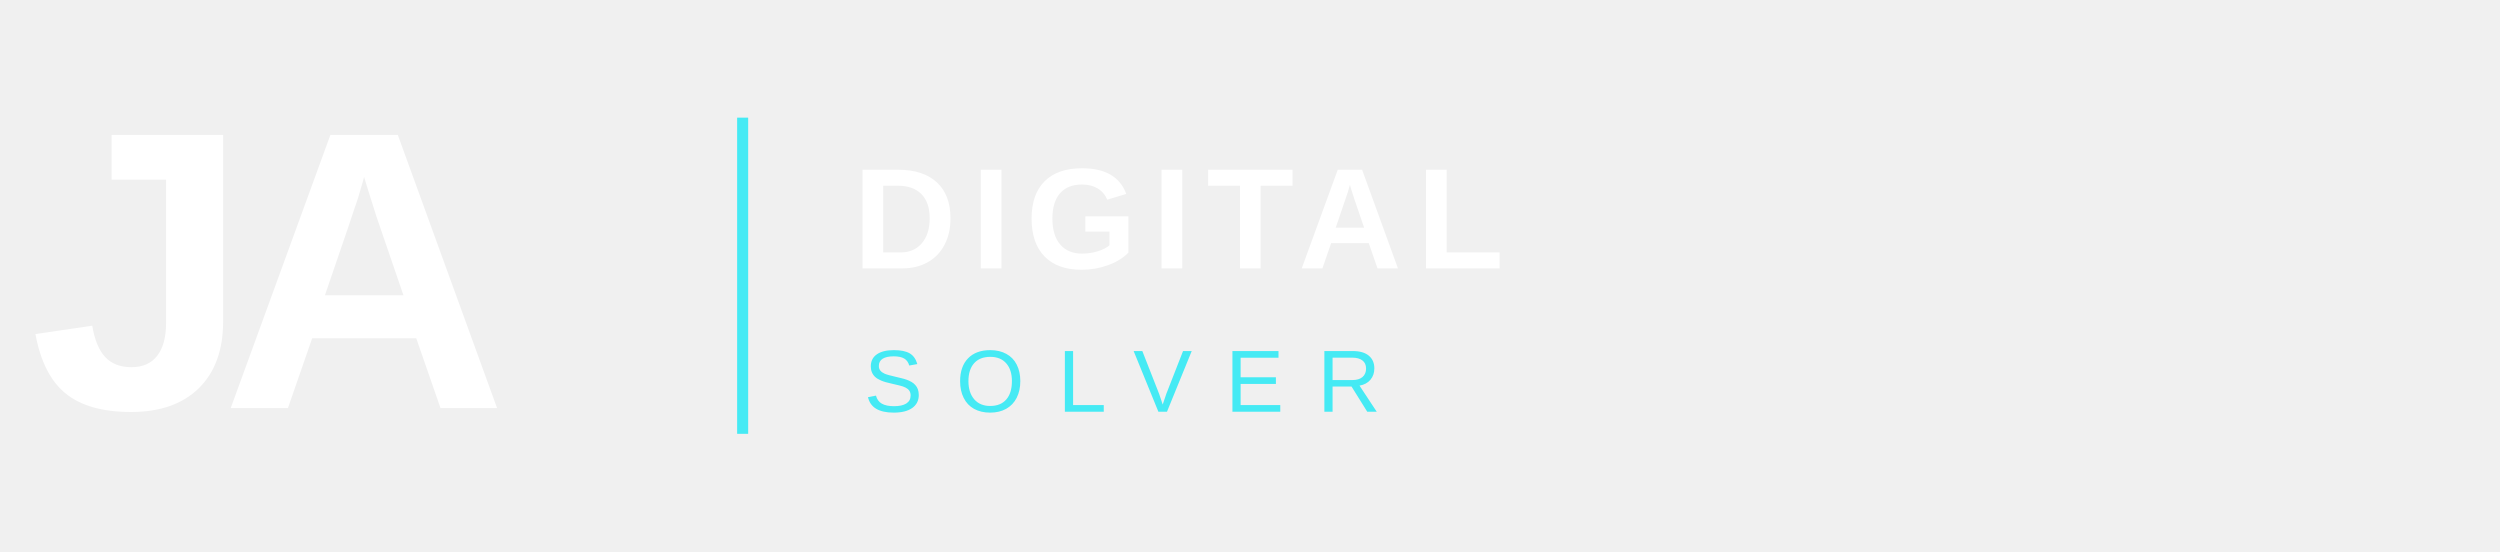
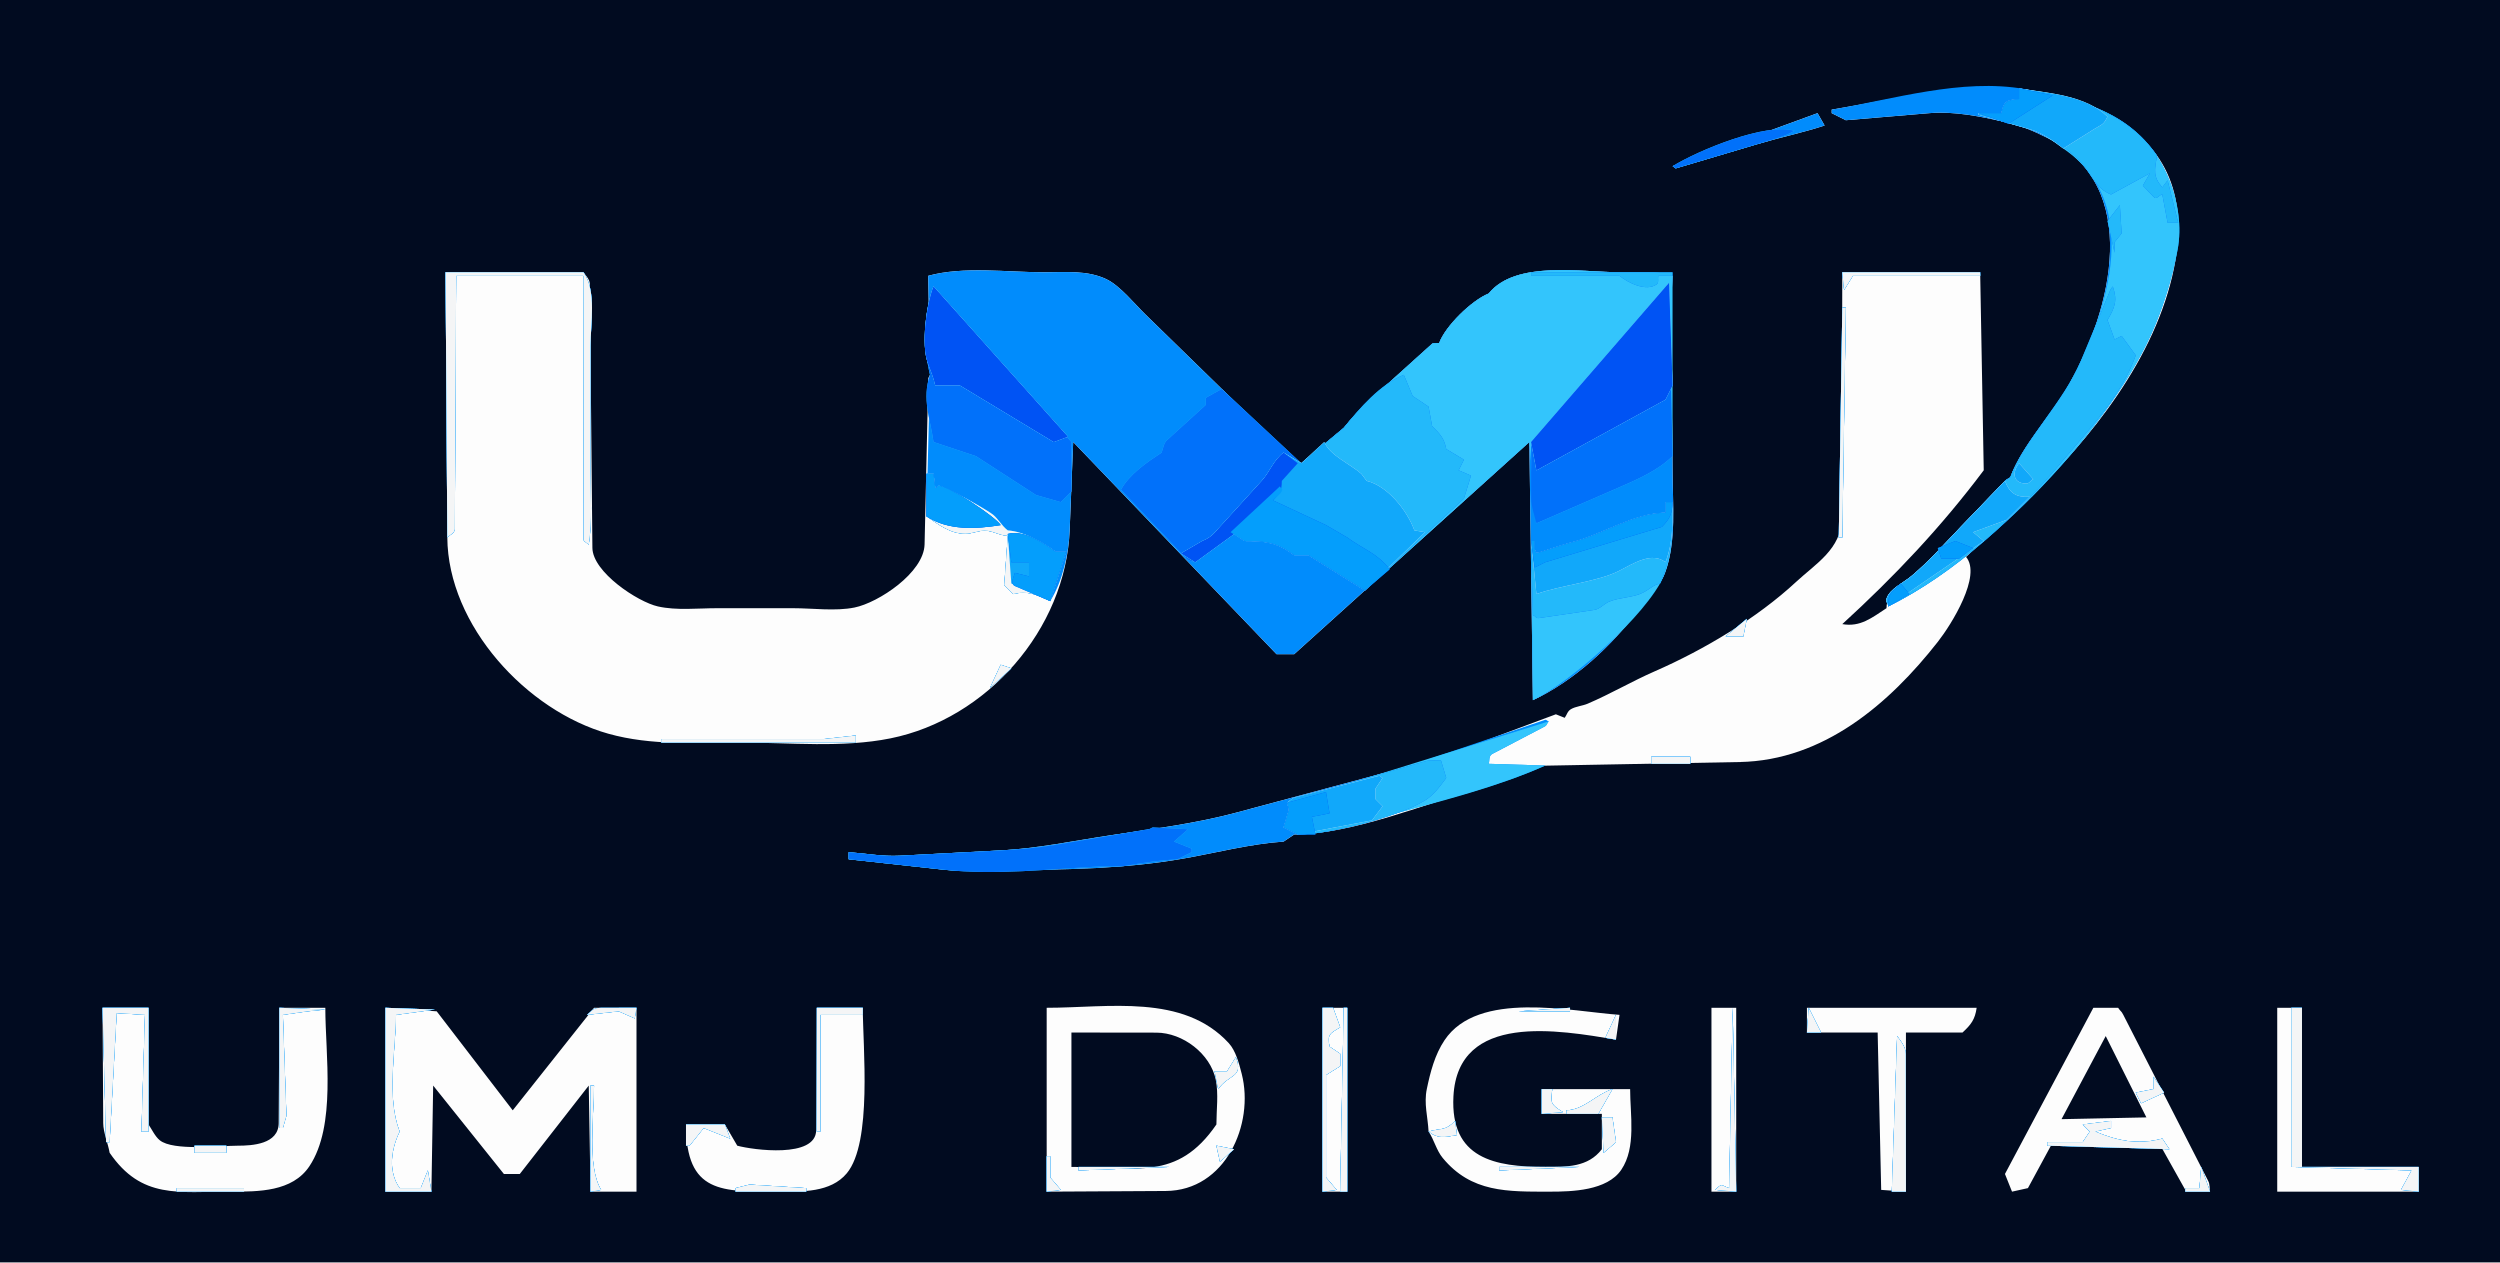
- <svg xmlns="http://www.w3.org/2000/svg" viewBox="0 0 680 150" role="img" aria-labelledby="title description">
-   <text x="8" y="111" font-size="108" font-weight="750" font-family="Segoe UI, Arial, sans-serif" fill="#FFFFFF" letter-spacing="-8">JA</text>
-   <path d="M202 32V118" stroke="#45EAF4" stroke-width="3" />
-   <text x="232" y="73" font-size="39" font-weight="650" font-family="Segoe UI, Arial, sans-serif" fill="#FFFFFF" letter-spacing="4">DIGITAL</text>
-   <text x="235" y="112" font-size="24" font-weight="500" font-family="Segoe UI, Arial, sans-serif" fill="#45EAF4" letter-spacing="9">SOLVER</text>
+ <svg xmlns="http://www.w3.org/2000/svg" version="1.1" width="707" height="357" viewBox="0 0 707 357">
+   <path fill="#010b20" d="M707 0L707 357L0 357L0 0L707 0Z" />
+   <path fill="#fdfdfd" d="M556 157.5C560.48 162.75 551.92 176.54 548 181.53C534.3 198.99 515.73 215.05 491.98 215.5L437.06 216.53C433.96 216.59 423.81 221.42 419.94 222.5C403.47 227.11 382.95 235.87 366 236L363 238C353.62 238.63 343.9 241.18 334.62 242.81C318.33 245.68 301.54 246 285 246C279.13 246 272.89 246.61 267.06 245.97L240 243L240 241C244.87 241.34 249.48 242.26 254.44 242L282.98 240.5C293.5 239.95 303.84 237.74 314.25 236.19C325.93 234.45 338.2 232.88 349.62 229.81L393 218.16C401.71 215.82 410.54 213 419 209.84L440 202L442.5 203C443.12 202.14 443.26 201.15 444.25 200.56C445.62 199.75 447.51 199.64 449 199C455.44 196.25 461.55 192.65 467.97 189.84C481.84 183.78 496.89 174.83 508 164.5C513.38 159.5 520.79 155.21 520.81 146.64L521 77L560 77.5L561 133C548.96 149.05 535.82 162.95 521 176.5C526.14 177.4 529.39 174.67 533.5 172C533.61 167.26 537.05 165.85 540.47 163C545.49 158.82 549.99 153.69 554.5 149L567 136C567.42 135.57 568 135.33 568.5 135C571.9 125.74 580.07 117.6 585 108.97C597.14 87.72 606.07 52.64 579 39C575.08 37.02 571.34 35.46 567.03 34.5C560.12 32.96 552.75 31.4 545.62 32L522 34L518 32L518 31C541.85 27.02 558.64 21.79 583.81 27.19C588.4 28.17 592.13 30.36 596.19 32.47C613.46 41.45 618.71 56.43 614.81 75.81C609.74 101.02 591.32 124.26 573 141.5L556 157.5ZM516 35.5C509.69 37.56 503.17 38.92 496.81 40.81L474 47.59C473.63 47.7 473.38 47.06 473 47L514 32L516 35.5ZM263 106L262.5 78C272.46 75.26 284.85 77 295.27 77C301.11 77 307.54 76.35 312.97 79C316.81 80.87 320.94 86.02 324 89L364 128C365.14 129.11 366.72 130.04 368 131L380 121C382.29 118.18 384.8 115.44 387.5 113L405.03 97.19C405.27 96.97 406.75 97.05 407 97C408.74 92.24 416.13 84.97 421 83C428.64 73.56 447.23 77 458.33 77C463.29 77 468.28 76.53 473 78C472.02 95.82 473 114.83 473 133C473 142.41 474.19 153 470.84 162C469.34 166.04 465.93 168.77 463.5 172.19C456.2 182.46 444.89 192.73 433.5 198L432.5 125L366 185L361 185L303.5 125L302.5 149.98C301.38 178.01 279.06 203.33 251.81 208.81C238.23 211.55 223.41 210 209.58 210C196.94 210 184.33 210.94 172.06 207.5C148.99 201.04 126.67 176.9 126.5 152L126 77L165 77C165.71 78.02 166.8 79 166.81 80.38L167.53 154.94C167.6 161.78 180.32 170.21 186.06 171.5C191.36 172.69 197.3 172 202.71 172C206.64 172 210.57 172 214.5 172C217.77 172 221.05 172 224.32 172C229.83 172 236.23 172.9 241.64 171.81C248.4 170.45 261.29 161.95 261.47 153.94L262.53 107.06C262.54 106.67 262.91 106.38 263 106ZM42 285L42 318C42.97 319.42 43.84 321.38 45.19 322.47C49.01 325.56 62.18 324 67.23 324C71.31 324 78.78 323.6 78.81 317.62L79 285L92 285C92 298.24 95.15 318.34 87.5 329.81C82.67 337.06 73.03 337 65.33 337C50.38 337 40.04 339.18 31 326C30.56 323.38 29.2 320.26 29.19 317.62L29 285L42 285ZM123.5 286L145 314L168 285L180 285L180 337L167 337L166.5 307L147 332L142.5 332L122.5 307L122 337L109 337L109 285L123.5 286ZM244 285C244 296.17 246.74 323.09 239.47 331.81C234.89 337.31 226.73 337 220.38 337C204.05 337 194 337.57 194 318L205 318L208.5 324C212.9 325.2 230.77 327.65 230.81 319.62L231 285L244 285ZM296 337L296 285C313.42 285 334.58 280.94 347.5 295C349.5 297.18 350.44 300.88 351.16 303.69C354.79 317.9 346.58 336.72 329.65 336.81L296 337ZM381 285L381 337L374 337L374 285L381 285ZM458 287L457 294C440.95 291.35 412.27 286.12 411.03 310.06C410.12 327.68 422.73 330 437 330C443.07 330 449.06 330.14 453 325L453 315L436 315L436 308L461 308C461 315.24 462.78 324.49 458.5 330.81C454.48 336.75 444.53 337 438.33 337C426.29 337 416.11 337.3 408 327.47C406.2 325.29 405.58 322.36 404 320C403.79 315.86 402.64 312.11 403.5 307.98C404.49 303.21 405.76 298.29 408.5 294.19C418 279.94 444.36 286.05 458 287ZM491 285L491 337L484 337L484 285L491 285ZM559 285C558.53 288.35 557.39 289.78 555 292L539 292L539 337L532 336.5L531 292L511 292L511 285L559 285ZM625 337L618 336.5L611 324L580 324L573.5 336L569 337L567 332L592 285L599 285C599.78 286.17 599.84 285.77 600.47 287L624.5 334C625 334.97 624.83 335.98 625 337ZM651 285L651 330L684 330L684 337L644 337L644 285L651 285ZM607 316L595.5 293L583 316.5L607 316ZM344 318C344 313.95 344.64 309.3 343.81 305.32C342.3 298.02 334.5 292.04 327.02 292.03L303 292L303 330C321.11 330 332.9 334.19 344 318Z" />
+   <path fill="#018cfc" d="M534 171.5C534 170.57 533.17 170.37 533.56 169.19C534.44 166.54 538.52 164.63 540.47 163C545.49 158.82 549.99 153.69 554.5 149L567 136C567.42 135.57 568 135.33 568.5 135C571.9 125.74 580.07 117.6 585 108.97C597.14 87.72 606.07 52.64 579 39C575.08 37.02 571.34 35.46 567.03 34.5C560.12 32.96 552.75 31.4 545.62 32L522 34L518 32L518 31C535.36 28.11 554.77 22.04 572.62 25.19C590.52 28.34 606.3 32.93 613.53 51C615.94 57.03 617.05 64.18 615.81 70.68C614.41 78.05 612.34 85.07 609.47 92C597.55 120.78 561.61 157.84 534 171.5ZM516 35.5C509.69 37.56 503.17 38.92 496.81 40.81L474 47.59C473.63 47.7 473.38 47.06 473 47L514 32L516 35.5ZM166.5 154C166.39 153.87 165.09 152.99 165.09 152.81L165 78L129 78L128.62 149.6C128.62 150.74 127.11 151.31 126.5 152L126 77L165 77C168.78 82.41 167 91.37 167 97.76C167 109.59 167 121.43 167 133.27C167 140.12 167.55 147.23 166.5 154ZM368 131L380 121C382.29 118.18 384.8 115.44 387.5 113L405.03 97.19C405.27 96.97 406.75 97.05 407 97C408.74 92.24 416.13 84.97 421 83C428.64 73.56 447.23 77 458.33 77C463.29 77 468.28 76.53 473 78C472.02 95.82 473 114.83 473 133C473 142.41 474.19 153 470.84 162C469.34 166.04 465.93 168.77 463.5 172.19C456.2 182.46 444.89 192.73 433.5 198L432.5 125L366 185L361 185L303.5 125L302.5 149.98C302.23 156.74 300.53 164.25 297 170C293.19 168.13 290.58 167 286.5 168L284 165.5L285 151.5C282.6 151.45 280.85 150.08 278.5 150.06C276.62 150.05 274.9 150.94 273 150.94C268.67 150.94 265.39 148.28 262 146L263 106L262.5 78C272.46 75.26 284.85 77 295.27 77C301.11 77 307.54 76.35 312.97 79C316.81 80.87 320.94 86.02 324 89L364 128C365.14 129.11 366.72 130.04 368 131ZM560 77L560 78L524 78L521.5 82L521 77L560 77ZM522 87L521 152L520 152L521 87L522 87ZM493 180L488 180L494 175L493 180ZM286 189L280 194.5L283 188L286 189ZM438 204C437.43 204.56 437.57 205.07 436.81 205.47L422.06 213.19C420.9 213.79 421.35 215.08 421 216L437 216.5C425.32 221.73 412.36 225.06 400.06 228.5C389.08 231.58 377.47 235.91 366 236L363 238C353.62 238.63 343.9 241.18 334.62 242.81C318.33 245.68 301.54 246 285 246C279.13 246 272.89 246.61 267.06 245.97L240 243L240 241C244.87 241.34 249.48 242.26 254.44 242L282.98 240.5C293.5 239.95 303.84 237.74 314.25 236.19C325.93 234.45 338.2 232.88 349.62 229.81L393 218.16C395.53 217.48 398.21 216.68 400.69 215.84L437 203.56C437.34 203.45 437.64 204 438 204ZM220 209L233 209L242 208L242 210L187 210L187 209L220 209ZM478 214L478 216L467 216L467 214L478 214ZM42 285L42 320L40 320L41 287L33 286.5L31 323L30 323L29 285L42 285ZM92 285.5L87 286L80 287L81 315.5L80 319L79 319L79 285L92 285.5ZM123 285.5L112 287C111.89 297.34 109.24 310.24 113 320C110.59 325 109.66 331.24 113 336L119 336L121 331L122 337L109 337L109 285L123 285.5ZM180 285L179.5 288L175 286L166 287C167.5 285.84 167.58 285.04 169.89 285.03L180 285ZM244 285L244 287L232 287L232 320L231 320L231 285L244 285ZM377 285L379 290.5C376.07 292.25 375.26 292.52 376 296L379 298L379 301.5L375 304L375 333L378 336.5L374 337L374 285L377 285ZM381 285L381 337L379 337L380 285L381 285ZM444 285L444 286L429.5 286L444 285ZM491 337L485 336.5C487.31 334.51 486.34 335.14 489 336L490 285L491 337ZM515 292L511 292L511.5 285L515 292ZM651 285L651 330L684 330L684 337L679 336.5L682 331L648 330L648 285L651 285ZM457 294L454 293.5L457 287L457 294ZM539 337L535 337L536.5 293C537.59 294.53 538.93 296.05 538.94 298.06L539 337ZM344.5 308L343.5 303L347 303L349.5 299C351.74 304.9 347.5 303.61 344.5 308ZM612 309L605.5 312L604 309L609 308L609 304.5L612 309ZM168 307C168 315.11 165.91 329.94 170 336.5L167 337L167 307L168 307ZM439 308C438.35 311.91 438.57 312.42 442 314.5L436 315L436 308L439 308ZM456 308L452 315L443 315L443 314C447.93 313.88 451.29 309.57 456 308ZM456 316L457 323L453.5 326L453 316L456 316ZM412 321C408.44 321.58 406.81 322.13 404 320C407.69 318.96 408.71 319.91 411.5 317L412 321ZM597 317L597 319L592.5 320C598.66 322.56 604.47 323.91 611.5 322L613.5 325L579 324L579 323L589 323L591 320L589 318L597 317ZM206.5 322L199 319L195 324L194 324L194 318L205 318L206.5 322ZM349 325L345 328.5L344 324L349 325ZM64 324L64 326L55 326L55 324L64 324ZM297 327L297 333L300 336.5L296 337L296 327L297 327ZM331 330L305 331L305 330L331 330ZM447 330L424 331L424 330L447 330ZM625 337L618 337L618 336L622 336L622.5 330L625 337ZM228 336L228 337L208 337L208 336L212 335L228 336ZM69 336L69 337L50 337L50 336L69 336Z" />
+   <path fill="#33c5fc" d="M534 171.5C534 170.57 533.17 170.37 533.56 169.19C534.44 166.54 538.52 164.63 540.47 163C545.49 158.82 549.99 153.69 554.5 149L567 136C567.42 135.57 568 135.33 568.5 135C571.18 127.7 577.36 121.42 581.5 114.81C593.96 94.95 608.11 59.51 584.19 42.5C581.09 40.29 577.78 37.59 574 36.53L559.56 32.47C559.41 32.43 559.64 32.08 559.5 32L566 32C566.68 28.78 567.37 28.26 571 28L571 25C589.4 28 606.06 32.32 613.53 51C615.94 57.03 617.05 64.18 615.81 70.68C614.41 78.05 612.34 85.07 609.47 92C597.55 120.78 561.61 157.84 534 171.5ZM507.5 37C504.54 38.73 500.47 39.72 496.81 40.81L474 47.59C473.63 47.7 473.38 47.06 473 47C480.31 42.5 499.45 34.57 507.5 37ZM166.5 154C166.39 153.87 165.09 152.99 165.09 152.81L165 78L129 78L128.62 149.6C128.62 150.74 127.11 151.31 126.5 152L126 77L165 77C168.78 82.41 167 91.37 167 97.76C167 109.59 167 121.43 167 133.27C167 140.12 167.55 147.23 166.5 154ZM473 78L473 129C468.8 133.13 462.86 135.67 457.5 138L434.5 148L432.5 125L386 167L370 157L366 157C361.26 153.45 358.12 153 352 153L349 151L338 159C337.13 158.65 336.25 158.76 335.53 158L317 138.5C319.41 134.08 324.33 130.76 328.5 128C328.89 126.93 329.11 125.31 330 124.5L341 114.5L341 112.5L345.5 110L368 131L380 121C382.29 118.18 384.8 115.44 387.5 113L405.03 97.19C405.27 96.97 406.75 97.05 407 97C408.74 92.24 416.13 84.97 421 83C428.64 73.56 447.23 77 458.33 77C463.29 77 468.28 76.53 473 78ZM560 77L560 78L524 78L521.5 82L521 77L560 77ZM303 125L303 139L300 142L293 140L276 129L264 125C263.08 118.43 260.67 112.82 263 106C261.11 98.15 261.07 88.57 264 81L303 125ZM522 87L521 152L520 152L521 87L522 87ZM264 134L264.5 138C264.9 138 265.13 137.38 265.53 137.38C267.06 137.38 279.24 144.22 280.81 145.53C282.42 146.87 283.27 148.68 285 150C289.58 150.31 294.82 153.32 298.5 156L301.5 156L297 170C293.19 168.13 290.58 167 286.5 168L284 165.5L285 151.5C282.6 151.45 280.85 150.08 278.5 150.06C276.62 150.05 274.9 150.94 273 150.94C268.67 150.94 265.39 148.28 262 146L262 134L264 134ZM473 142C473 148.87 473.27 156.55 470.47 163C465.81 173.73 444.08 193.11 433.5 198L433 153L434 153C434.06 153.87 433.76 155.7 434.56 156.38C434.75 156.53 441.59 154.09 444 153.5C453.22 151.25 461.9 145.09 471 145L471 142L473 142ZM493 180L488 180L494 175L493 180ZM286 189L280 194.5L283 188L286 189ZM438 204C437.43 204.56 437.57 205.07 436.81 205.47L422.06 213.19C420.9 213.79 421.35 215.08 421 216L437 216.5C423.54 222.53 408.51 226.29 394.31 230.16C385.54 232.54 376.14 235.91 367 236L363 234L364.5 229L364 227L438 204ZM220 209L233 209L242 208L242 210L187 210L187 209L220 209ZM478 214L478 216L467 216L467 214L478 214ZM336 234.5L332 238L337 240L337 241L333 243C328.2 243.25 323.36 243.98 318.62 244.81C316.15 245.25 313.56 244.9 311.06 245.03C296.76 245.77 281.44 247.55 267.06 245.97L240 243L240 241C244.87 241.34 249.48 242.26 254.44 242L282.98 240.5C287.9 240.24 293.35 239.79 298.2 238.97L324.97 234.47C325.34 234.41 325.64 234.1 326 234L336 234.5ZM42 285L42 320L40 320L41 287L33 286.5L31 323L30 323L29 285L42 285ZM92 285.5L87 286L80 287L81 315.5L80 319L79 319L79 285L92 285.5ZM123 285.5L112 287C111.89 297.34 109.24 310.24 113 320C110.59 325 109.66 331.24 113 336L119 336L121 331L122 337L109 337L109 285L123 285.5ZM180 285L179.5 288L175 286L166 287C167.5 285.84 167.58 285.04 169.89 285.03L180 285ZM244 285L244 287L232 287L232 320L231 320L231 285L244 285ZM377 285L379 290.5C376.07 292.25 375.26 292.52 376 296L379 298L379 301.5L375 304L375 333L378 336.5L374 337L374 285L377 285ZM381 285L381 337L379 337L380 285L381 285ZM444 285L444 286L429.5 286L444 285ZM491 337L485 336.5C487.31 334.51 486.34 335.14 489 336L490 285L491 337ZM515 292L511 292L511.5 285L515 292ZM651 285L651 330L684 330L684 337L679 336.5L682 331L648 330L648 285L651 285ZM457 294L454 293.5L457 287L457 294ZM539 337L535 337L536.5 293C537.59 294.53 538.93 296.05 538.94 298.06L539 337ZM344.5 308L343.5 303L347 303L349.5 299C351.74 304.9 347.5 303.61 344.5 308ZM612 309L605.5 312L604 309L609 308L609 304.5L612 309ZM168 307C168 315.11 165.91 329.94 170 336.5L167 337L167 307L168 307ZM439 308C438.35 311.91 438.57 312.42 442 314.5L436 315L436 308L439 308ZM456 308L452 315L443 315L443 314C447.93 313.88 451.29 309.57 456 308ZM456 316L457 323L453.5 326L453 316L456 316ZM412 321C408.44 321.58 406.81 322.13 404 320C407.69 318.96 408.71 319.91 411.5 317L412 321ZM597 317L597 319L592.5 320C598.66 322.56 604.47 323.91 611.5 322L613.5 325L579 324L579 323L589 323L591 320L589 318L597 317ZM206.5 322L199 319L195 324L194 324L194 318L205 318L206.5 322ZM349 325L345 328.5L344 324L349 325ZM64 324L64 326L55 326L55 324L64 324ZM297 327L297 333L300 336.5L296 337L296 327L297 327ZM331 330L305 331L305 330L331 330ZM447 330L424 331L424 330L447 330ZM625 337L618 337L618 336L622 336L622.5 330L625 337ZM228 336L228 337L208 337L208 336L212 335L228 336ZM69 336L69 337L50 337L50 336L69 336Z" />
+   <path fill="#0171fa" d="M610 44C609.33 48.04 608.79 49.9 611.5 53L613 51L616 63L613 63L611.5 55C610.87 55 610.19 56.1 609.5 56C609.1 55.94 606.63 53.08 606 52.5L608 49L597 55C592.76 53.28 591.82 49.92 589 46.53C585.57 42.41 579.15 37.98 574 36.53L559.56 32.47C559.41 32.43 559.64 32.08 559.5 32L566 32C566.68 28.78 567.37 28.26 571 28L571 25C585.87 27.43 601.06 30.96 610 44ZM507.5 37C504.54 38.73 500.47 39.72 496.81 40.81L474 47.59C473.63 47.7 473.38 47.06 473 47C480.31 42.5 499.45 34.57 507.5 37ZM600 66L598 68.5L598 71.5L596 62.5L599.5 58L600 66ZM166.5 154C166.39 153.87 165.09 152.99 165.09 152.81L165 78L129 78L128.62 149.6C128.62 150.74 127.11 151.31 126.5 152L126 77L165 77C168.78 82.41 167 91.37 167 97.76C167 109.59 167 121.43 167 133.27C167 140.12 167.55 147.23 166.5 154ZM473 77L473 78L469 78C468.71 78.7 469.27 79.88 468.47 80.44C465.46 82.54 460.33 79.93 458 78L433 78L433 77L473 77ZM560 77L560 78L524 78L521.5 82L521 77L560 77ZM473 129C468.8 133.13 462.86 135.67 457.5 138L434.5 148C433.94 145.72 433.04 143.31 433.03 140.94L433 125L472 80L473 129ZM303 125L303 139L300 142L293 140L276 129L264 125C263.08 118.43 260.67 112.82 263 106C261.11 98.15 261.07 88.57 264 81L303 125ZM596 90.5L598 96L600 95L604 100.5C599.85 111.94 591.66 120.34 584 129.53C570.3 145.97 553.08 162.06 534 171.5C534 170.57 533.17 170.37 533.56 169.19C534.44 166.54 538.52 164.63 540.47 163C545.49 158.82 549.99 153.69 554.5 149L567 136C567.42 135.57 568 135.33 568.5 135C572.32 124.58 583.68 113.6 588.5 102L596.81 82C596.97 81.63 597.27 81.33 597.5 81C598.87 84.97 598.13 86.88 596 90.5ZM522 87L521 152L520 152L521 87L522 87ZM399.5 112L404 115L405 120.5C407.22 122.72 408.41 123.88 409 127L414 130L412.5 133L416 134.5L414 141L386 167L370 157L366 157C361.26 153.45 358.12 153 352 153L349 151L338 159C337.13 158.65 336.25 158.76 335.53 158L317 138.5C319.41 134.08 324.33 130.76 328.5 128C328.89 126.93 329.11 125.31 330 124.5L341 114.5L341 112.5L345.5 110L368 131L380 121C384.53 115.41 390.29 108.68 397 106L399.5 112ZM264 134L264.5 138C264.9 138 265.13 137.38 265.53 137.38C267.06 137.38 279.24 144.22 280.81 145.53C282.42 146.87 283.27 148.68 285 150C289.58 150.31 294.82 153.32 298.5 156L301.5 156L297 170C293.19 168.13 290.58 167 286.5 168L284 165.5L285 151.5C282.6 151.45 280.85 150.08 278.5 150.06C276.62 150.05 274.9 150.94 273 150.94C268.67 150.94 265.39 148.28 262 146L262 134L264 134ZM473 142C473 149.98 472.8 157.63 469.5 165C467.42 165.49 466.65 166.57 464.59 167.62C461.88 169.02 457.97 168.9 455.03 170.16C453.69 170.73 452.4 172.25 450.94 172.47L435.34 174.78C434.16 174.96 434.42 174.23 433.5 174L433 153L434 153C434.06 153.87 433.76 155.7 434.56 156.38C434.75 156.53 441.59 154.09 444 153.5C453.22 151.25 461.9 145.09 471 145L471 142L473 142ZM493 180L488 180L494 175L493 180ZM286 189L280 194.5L283 188L286 189ZM220 209L233 209L242 208L242 210L187 210L187 209L220 209ZM478 214L478 216L467 216L467 214L478 214ZM407.5 215L409 220C407.23 222.36 405.42 224.94 402.81 226.47C394.71 231.24 376.37 235.91 367 236L363 234L364.5 229L364 227C364.35 226.75 364.59 226.31 365 226.19L403.31 215.22C404.23 214.96 406.62 215.07 407.5 215ZM336 234.5L332 238L337 240L337 241L333 243C328.2 243.25 323.36 243.98 318.62 244.81C316.15 245.25 313.56 244.9 311.06 245.03C296.76 245.77 281.44 247.55 267.06 245.97L240 243L240 241C244.87 241.34 249.48 242.26 254.44 242L282.98 240.5C287.9 240.24 293.35 239.79 298.2 238.97L324.97 234.47C325.34 234.41 325.64 234.1 326 234L336 234.5ZM42 285L42 320L40 320L41 287L33 286.5L31 323L30 323L29 285L42 285ZM92 285.5L87 286L80 287L81 315.5L80 319L79 319L79 285L92 285.5ZM123 285.5L112 287C111.89 297.34 109.24 310.24 113 320C110.59 325 109.66 331.24 113 336L119 336L121 331L122 337L109 337L109 285L123 285.5ZM180 285L179.5 288L175 286L166 287C167.5 285.84 167.58 285.04 169.89 285.03L180 285ZM244 285L244 287L232 287L232 320L231 320L231 285L244 285ZM377 285L379 290.5C376.07 292.25 375.26 292.52 376 296L379 298L379 301.5L375 304L375 333L378 336.5L374 337L374 285L377 285ZM381 285L381 337L379 337L380 285L381 285ZM444 285L444 286L429.5 286L444 285ZM491 337L485 336.5C487.31 334.51 486.34 335.14 489 336L490 285L491 337ZM515 292L511 292L511.5 285L515 292ZM651 285L651 330L684 330L684 337L679 336.5L682 331L648 330L648 285L651 285ZM457 294L454 293.5L457 287L457 294ZM539 337L535 337L536.5 293C537.59 294.53 538.93 296.05 538.94 298.06L539 337ZM344.5 308L343.5 303L347 303L349.5 299C351.74 304.9 347.5 303.61 344.5 308ZM612 309L605.5 312L604 309L609 308L609 304.5L612 309ZM168 307C168 315.11 165.91 329.94 170 336.5L167 337L167 307L168 307ZM439 308C438.35 311.91 438.57 312.42 442 314.5L436 315L436 308L439 308ZM456 308L452 315L443 315L443 314C447.93 313.88 451.29 309.57 456 308ZM456 316L457 323L453.5 326L453 316L456 316ZM412 321C408.44 321.58 406.81 322.13 404 320C407.69 318.96 408.71 319.91 411.5 317L412 321ZM597 317L597 319L592.5 320C598.66 322.56 604.47 323.91 611.5 322L613.5 325L579 324L579 323L589 323L591 320L589 318L597 317ZM206.5 322L199 319L195 324L194 324L194 318L205 318L206.5 322ZM349 325L345 328.5L344 324L349 325ZM64 324L64 326L55 326L55 324L64 324ZM297 327L297 333L300 336.5L296 337L296 327L297 327ZM331 330L305 331L305 330L331 330ZM447 330L424 331L424 330L447 330ZM625 337L618 337L618 336L622 336L622.5 330L625 337ZM228 336L228 337L208 337L208 336L212 335L228 336ZM69 336L69 337L50 337L50 336L69 336Z" />
+   <path fill="#23b9fa" d="M610 44C609.33 48.04 608.79 49.9 611.5 53L613 51L616 63L613 63L611.5 55C610.87 55 610.19 56.1 609.5 56C609.1 55.94 606.63 53.08 606 52.5L608 49L597 55C592.76 53.28 591.82 49.92 589 46.53C585.57 42.41 579.15 37.98 574 36.53L559.56 32.47C559.41 32.43 559.64 32.08 559.5 32L566 32C566.68 28.78 567.37 28.26 571 28L571 25C585.87 27.43 601.06 30.96 610 44ZM600 66L598 68.5L598 71.5L596 62.5L599.5 58L600 66ZM166.5 154C166.39 153.87 165.09 152.99 165.09 152.81L165 78L129 78L128.62 149.6C128.62 150.74 127.11 151.31 126.5 152L126 77L165 77C168.78 82.41 167 91.37 167 97.76C167 109.59 167 121.43 167 133.27C167 140.12 167.55 147.23 166.5 154ZM473 77L473 78L469 78C468.71 78.7 469.27 79.88 468.47 80.44C465.46 82.54 460.33 79.93 458 78L433 78L433 77L473 77ZM560 77L560 78L524 78L521.5 82L521 77L560 77ZM473 109L471 113L434.5 133L433 125L472 80L473 109ZM302 123.5L298 125L271.5 109L264.5 109C264.01 106.67 263.18 104.83 262.38 102.62C260.45 97.4 261.98 86.22 264 81L302 123.5ZM596 90.5L598 96L600 95L604 100.5C599.85 111.94 591.66 120.34 584 129.53C570.3 145.97 553.08 162.06 534 171.5C534 170.57 533.17 170.37 533.56 169.19C534.44 166.54 538.52 164.63 540.47 163C545.49 158.82 549.99 153.69 554.5 149L567 136C567.42 135.57 568 135.33 568.5 135C572.32 124.58 583.68 113.6 588.5 102L596.81 82C596.97 81.63 597.27 81.33 597.5 81C598.87 84.97 598.13 86.88 596 90.5ZM522 87L521 152L520 152L521 87L522 87ZM399.5 112L404 115L405 120.5C407.22 122.72 408.41 123.88 409 127L414 130L412.5 133L416 134.5L414 141L386 167L370 157L366 157C361.26 153.45 358.12 153 352 153L349 151L338 159L334 156.5L340 153C342.56 151.96 343.18 151 345 149L356.84 135.97C359.13 133.46 360.09 130.23 363 128L368 131L380 121C384.53 115.41 390.29 108.68 397 106L399.5 112ZM264 134L264.5 138C264.9 138 265.13 137.38 265.53 137.38C267.06 137.38 279.24 144.22 280.81 145.53C282.42 146.87 283.27 148.68 285 150C289.58 150.31 294.82 153.32 298.5 156L301.5 156L297 170C293.19 168.13 290.58 167 286.5 168L284 165.5L285 151.5C282.6 151.45 280.85 150.08 278.5 150.06C276.62 150.05 274.9 150.94 273 150.94C268.67 150.94 265.39 148.28 262 146L262 134L264 134ZM473 142C473 149.98 472.8 157.63 469.5 165C467.42 165.49 466.65 166.57 464.59 167.62C461.88 169.02 457.97 168.9 455.03 170.16C453.69 170.73 452.4 172.25 450.94 172.47L435.34 174.78C434.16 174.96 434.42 174.23 433.5 174L433 153L434 153C434.06 153.87 433.76 155.7 434.56 156.38C434.75 156.53 441.59 154.09 444 153.5C453.22 151.25 461.9 145.09 471 145L471 142L473 142ZM493 180L488 180L494 175L493 180ZM286 189L280 194.5L283 188L286 189ZM220 209L233 209L242 208L242 210L187 210L187 209L220 209ZM478 214L478 216L467 216L467 214L478 214ZM407.5 215L409 220C407.23 222.36 405.42 224.94 402.81 226.47C394.71 231.24 376.37 235.91 367 236L363 234L364.5 229L364 227C364.35 226.75 364.59 226.31 365 226.19L403.31 215.22C404.23 214.96 406.62 215.07 407.5 215ZM42 285L42 320L40 320L41 287L33 286.5L31 323L30 323L29 285L42 285ZM92 285.5L87 286L80 287L81 315.5L80 319L79 319L79 285L92 285.5ZM123 285.5L112 287C111.89 297.34 109.24 310.24 113 320C110.59 325 109.66 331.24 113 336L119 336L121 331L122 337L109 337L109 285L123 285.5ZM180 285L179.5 288L175 286L166 287C167.5 285.84 167.58 285.04 169.89 285.03L180 285ZM244 285L244 287L232 287L232 320L231 320L231 285L244 285ZM377 285L379 290.5C376.07 292.25 375.26 292.52 376 296L379 298L379 301.5L375 304L375 333L378 336.5L374 337L374 285L377 285ZM381 285L381 337L379 337L380 285L381 285ZM444 285L444 286L429.5 286L444 285ZM491 337L485 336.5C487.31 334.51 486.34 335.14 489 336L490 285L491 337ZM515 292L511 292L511.5 285L515 292ZM651 285L651 330L684 330L684 337L679 336.5L682 331L648 330L648 285L651 285ZM457 294L454 293.5L457 287L457 294ZM539 337L535 337L536.5 293C537.59 294.53 538.93 296.05 538.94 298.06L539 337ZM344.5 308L343.5 303L347 303L349.5 299C351.74 304.9 347.5 303.61 344.5 308ZM612 309L605.5 312L604 309L609 308L609 304.5L612 309ZM168 307C168 315.11 165.91 329.94 170 336.5L167 337L167 307L168 307ZM439 308C438.35 311.91 438.57 312.42 442 314.5L436 315L436 308L439 308ZM456 308L452 315L443 315L443 314C447.93 313.88 451.29 309.57 456 308ZM456 316L457 323L453.5 326L453 316L456 316ZM412 321C408.44 321.58 406.81 322.13 404 320C407.69 318.96 408.71 319.91 411.5 317L412 321ZM597 317L597 319L592.5 320C598.66 322.56 604.47 323.91 611.5 322L613.5 325L579 324L579 323L589 323L591 320L589 318L597 317ZM206.5 322L199 319L195 324L194 324L194 318L205 318L206.5 322ZM349 325L345 328.5L344 324L349 325ZM64 324L64 326L55 326L55 324L64 324ZM297 327L297 333L300 336.5L296 337L296 327L297 327ZM331 330L305 331L305 330L331 330ZM447 330L424 331L424 330L447 330ZM625 337L618 337L618 336L622 336L622.5 330L625 337ZM228 336L228 337L208 337L208 336L212 335L228 336ZM69 336L69 337L50 337L50 336L69 336Z" />
+   <path fill="#f4f5f6" d="M596 33C594.81 35.44 594.45 35.11 592.19 36.53L583.5 42C580.81 39.87 577.38 37.48 574 36.53L559.56 32.47C559.41 32.43 559.64 32.08 559.5 32L566 32C566.68 28.78 567.37 28.26 571 28L571 25C579.21 26.34 589.79 26.89 596 33ZM166.5 154C166.39 153.87 165.09 152.99 165.09 152.81L165 78L129 78L128.62 149.6C128.62 150.74 127.11 151.31 126.5 152L126 77L165 77C168.78 82.41 167 91.37 167 97.76C167 109.59 167 121.43 167 133.27C167 140.12 167.55 147.23 166.5 154ZM560 77L560 78L524 78L521.5 82L521 77L560 77ZM473 109L471 113L434.5 133L433 125L472 80L473 109ZM302 123.5L298 125L271.5 109L264.5 109C264.01 106.67 263.18 104.83 262.38 102.62C260.45 97.4 261.98 86.22 264 81L302 123.5ZM522 87L521 152L520 152L521 87L522 87ZM385 134L386.5 136C392.41 137.4 397.92 144.32 400 150L403 150.5L386 167L370 157L366 157C361.26 153.45 358.12 153 352 153L349 151L338 159L334 156.5L340 153C342.56 151.96 343.18 151 345 149L356.84 135.97C359.13 133.46 360.09 130.23 363 128L368 131L374.5 125C376.13 128.85 381.98 131.3 385 134ZM575 135.5C574.23 135.78 573.98 136.77 572.97 136.75C568.79 136.67 569.27 133.01 571 131L575 135.5ZM264 134L264.5 138C264.9 138 265.13 137.38 265.53 137.38C267.06 137.38 279.24 144.22 280.81 145.53C282.42 146.87 283.27 148.68 285 150C289.58 150.31 294.82 153.32 298.5 156L301.5 156L297 170C293.19 168.13 290.58 167 286.5 168L284 165.5L285 151.5C282.6 151.45 280.85 150.08 278.5 150.06C276.62 150.05 274.9 150.94 273 150.94C268.67 150.94 265.39 148.28 262 146L262 134L264 134ZM574 140.5L567.5 147L558 150.5L561 153L534 171.5C534 170.57 533.17 170.37 533.56 169.19C534.44 166.54 538.52 164.63 540.47 163C545.49 158.82 549.99 153.69 554.5 149L567 136C568.34 139.46 570.12 140.69 574 140.5ZM473 142C473 147.92 473.15 153.45 471 159C467.13 155.92 461.85 159.41 457.81 161.47C451.79 164.54 441.48 165.47 434.5 168L433 153L434 153C434.06 153.87 433.76 155.7 434.56 156.38C434.75 156.53 441.59 154.09 444 153.5C453.22 151.25 461.9 145.09 471 145L471 142L473 142ZM493 180L488 180L494 175L493 180ZM286 189L280 194.5L283 188L286 189ZM220 209L233 209L242 208L242 210L187 210L187 209L220 209ZM478 214L478 216L467 216L467 214L478 214ZM391 220L389 223L389 226L391 228L388 232L367 236L363 234L364.5 229L364 227C364.54 226.62 365.38 225.74 366.06 225.56L390 219.41C390.38 219.31 390.62 219.94 391 220ZM42 285L42 320L40 320L41 287L33 286.5L31 323L30 323L29 285L42 285ZM92 285.5L87 286L80 287L81 315.5L80 319L79 319L79 285L92 285.5ZM123 285.5L112 287C111.89 297.34 109.24 310.24 113 320C110.59 325 109.66 331.24 113 336L119 336L121 331L122 337L109 337L109 285L123 285.5ZM180 285L179.5 288L175 286L166 287C167.5 285.84 167.58 285.04 169.89 285.03L180 285ZM244 285L244 287L232 287L232 320L231 320L231 285L244 285ZM377 285L379 290.5C376.07 292.25 375.26 292.52 376 296L379 298L379 301.5L375 304L375 333L378 336.5L374 337L374 285L377 285ZM381 285L381 337L379 337L380 285L381 285ZM444 285L444 286L429.5 286L444 285ZM491 337L485 336.5C487.31 334.51 486.34 335.14 489 336L490 285L491 337ZM515 292L511 292L511.5 285L515 292ZM651 285L651 330L684 330L684 337L679 336.5L682 331L648 330L648 285L651 285ZM457 294L454 293.5L457 287L457 294ZM539 337L535 337L536.5 293C537.59 294.53 538.93 296.05 538.94 298.06L539 337ZM344.5 308L343.5 303L347 303L349.5 299C351.74 304.9 347.5 303.61 344.5 308ZM612 309L605.5 312L604 309L609 308L609 304.5L612 309ZM168 307C168 315.11 165.91 329.94 170 336.5L167 337L167 307L168 307ZM439 308C438.35 311.91 438.57 312.42 442 314.5L436 315L436 308L439 308ZM456 308L452 315L443 315L443 314C447.93 313.88 451.29 309.57 456 308ZM456 316L457 323L453.5 326L453 316L456 316ZM412 321C408.44 321.58 406.81 322.13 404 320C407.69 318.96 408.71 319.91 411.5 317L412 321ZM597 317L597 319L592.5 320C598.66 322.56 604.47 323.91 611.5 322L613.5 325L579 324L579 323L589 323L591 320L589 318L597 317ZM206.5 322L199 319L195 324L194 324L194 318L205 318L206.5 322ZM349 325L345 328.5L344 324L349 325ZM64 324L64 326L55 326L55 324L64 324ZM297 327L297 333L300 336.5L296 337L296 327L297 327ZM331 330L305 331L305 330L331 330ZM447 330L424 331L424 330L447 330ZM625 337L618 337L618 336L622 336L622.5 330L625 337ZM228 336L228 337L208 337L208 336L212 335L228 336ZM69 336L69 337L50 337L50 336L69 336Z" />
+   <path fill="#11a8fa" d="M596 33C594.81 35.44 594.45 35.11 592.19 36.53L583.5 42C580.81 39.87 577.38 37.48 574 36.53L559.56 32.47C559.41 32.43 559.64 32.08 559.5 32L566 32C566.68 28.78 567.37 28.26 571 28L571 25C579.21 26.34 589.79 26.89 596 33ZM473 109L471 113L434.5 133L433 125L472 80L473 109ZM302 123.5L298 125L271.5 109L264.5 109C264.01 106.67 263.18 104.83 262.38 102.62C260.45 97.4 261.98 86.22 264 81L302 123.5ZM385 134L386.5 136C392.41 137.4 397.92 144.32 400 150L403 150.5L386 167L370 157L366 157C361.26 153.45 358.12 153 352 153L349 151L338 159L334 156.5L340 153C342.56 151.96 343.18 151 345 149L356.84 135.97C359.13 133.46 360.09 130.23 363 128L368 131L374.5 125C376.13 128.85 381.98 131.3 385 134ZM575 135.5C574.23 135.78 573.98 136.77 572.97 136.75C568.79 136.67 569.27 133.01 571 131L575 135.5ZM264 134L264.5 138C264.9 138 265.13 137.38 265.53 137.38C268.27 137.38 281.37 146.04 283 148.5C275.88 149.64 268.11 150.07 262 146L262 134L264 134ZM574 140.5L567.5 147L558 150.5L561 153L534 171.5C534 170.57 533.17 170.37 533.56 169.19C534.44 166.54 538.52 164.63 540.47 163C545.49 158.82 549.99 153.69 554.5 149L567 136C568.34 139.46 570.12 140.69 574 140.5ZM473 142C473 147.92 473.15 153.45 471 159C467.13 155.92 461.85 159.41 457.81 161.47C451.79 164.54 441.48 165.47 434.5 168L433 153L434 153C434.06 153.87 433.76 155.7 434.56 156.38C434.75 156.53 441.59 154.09 444 153.5C453.22 151.25 461.9 145.09 471 145L471 142L473 142ZM298.5 156L301.5 156L297 170L286 165L285 151C289.33 149.78 294.89 153.37 298.5 156ZM391 220L389 223L389 226L391 228L388 232L367 236L363 234L364.5 229L364 227C364.54 226.62 365.38 225.74 366.06 225.56L390 219.41C390.38 219.31 390.62 219.94 391 220Z" />
+   <path fill="#0053f4" d="M580.5 27L568 35L559.5 32L566 32C566.68 28.78 567.37 28.26 571 28L571 25L580.5 27ZM473 109L471 113L434.5 133L433 125L472 80L473 109ZM302 123.5L298 125L271.5 109L264.5 109C264.01 106.67 263.18 104.83 262.38 102.62C260.45 97.4 261.98 86.22 264 81L302 123.5ZM367 131L362.5 136C362.44 138.9 362.09 139.41 360 141.5L375 148.5L381 152C385.28 155.18 389.61 156.52 393 161L386 167L370 157L366 157C361.26 153.45 358.12 153 352 153L349 151L338 159L334 156.5L340 153C342.56 151.96 343.18 151 345 149L356.84 135.97C359.13 133.46 360.09 130.23 363 128L367 131ZM264 134L264.5 138C264.9 138 265.13 137.38 265.53 137.38C268.27 137.38 281.37 146.04 283 148.5C275.88 149.64 268.11 150.07 262 146L262 134L264 134ZM473 142C472.92 145.28 472.26 146.63 470 149L437 159L434 160.5L433 153L434 153C434.06 153.87 433.76 155.7 434.56 156.38C434.75 156.53 441.59 154.09 444 153.5C453.22 151.25 461.9 145.09 471 145L471 142L473 142ZM298.5 156L301.5 156L297 170L287.06 165.75C285.52 165.09 286.82 162.83 287 162L291 163L291 159L286 159L285 151C289.33 149.78 294.89 153.37 298.5 156ZM558 155L554 158L549 158L548 155L553 153L558 155ZM540 168L534 171.5C534 167.67 534.6 167.9 537.5 165L540 168ZM375 224L376 230L371 231L372 236L367 236L363 234L364.5 229L364 227L375 224Z" />
+   <path fill="#049efc" d="M580.5 27L568 35L559.5 32L566 32C566.68 28.78 567.37 28.26 571 28L571 25L580.5 27ZM264 134L264.5 138C264.9 138 265.13 137.38 265.53 137.38C268.27 137.38 281.37 146.04 283 148.5C275.88 149.64 268.11 150.07 262 146L262 134L264 134ZM362 137.5C361.92 137.89 362.7 138.11 362.62 138.5C362.4 139.63 360.78 140.72 360 141.5L375 148.5L381 152C385.28 155.18 389.61 156.52 393 161L386 167L370 157L366 157C361.26 153.45 358.12 153 352 153L348 150.5L362 137.5ZM473 142C472.92 145.28 472.26 146.63 470 149L437 159L434 160.5L433 153L434 153C434.06 153.87 433.76 155.7 434.56 156.38C434.75 156.53 441.59 154.09 444 153.5C453.22 151.25 461.9 145.09 471 145L471 142L473 142ZM298.5 156L301.5 156L297 170L287.06 165.75C285.52 165.09 286.82 162.83 287 162L291 163L291 159L286 159L285 151C289.33 149.78 294.89 153.37 298.5 156ZM558 155L554 158L549 158L548 155L553 153L558 155ZM540 168L534 171.5C534 167.67 534.6 167.9 537.5 165L540 168ZM375 224L376 230L371 231L372 236L367 236L363 234L364.5 229L364 227L375 224Z" />
</svg>
